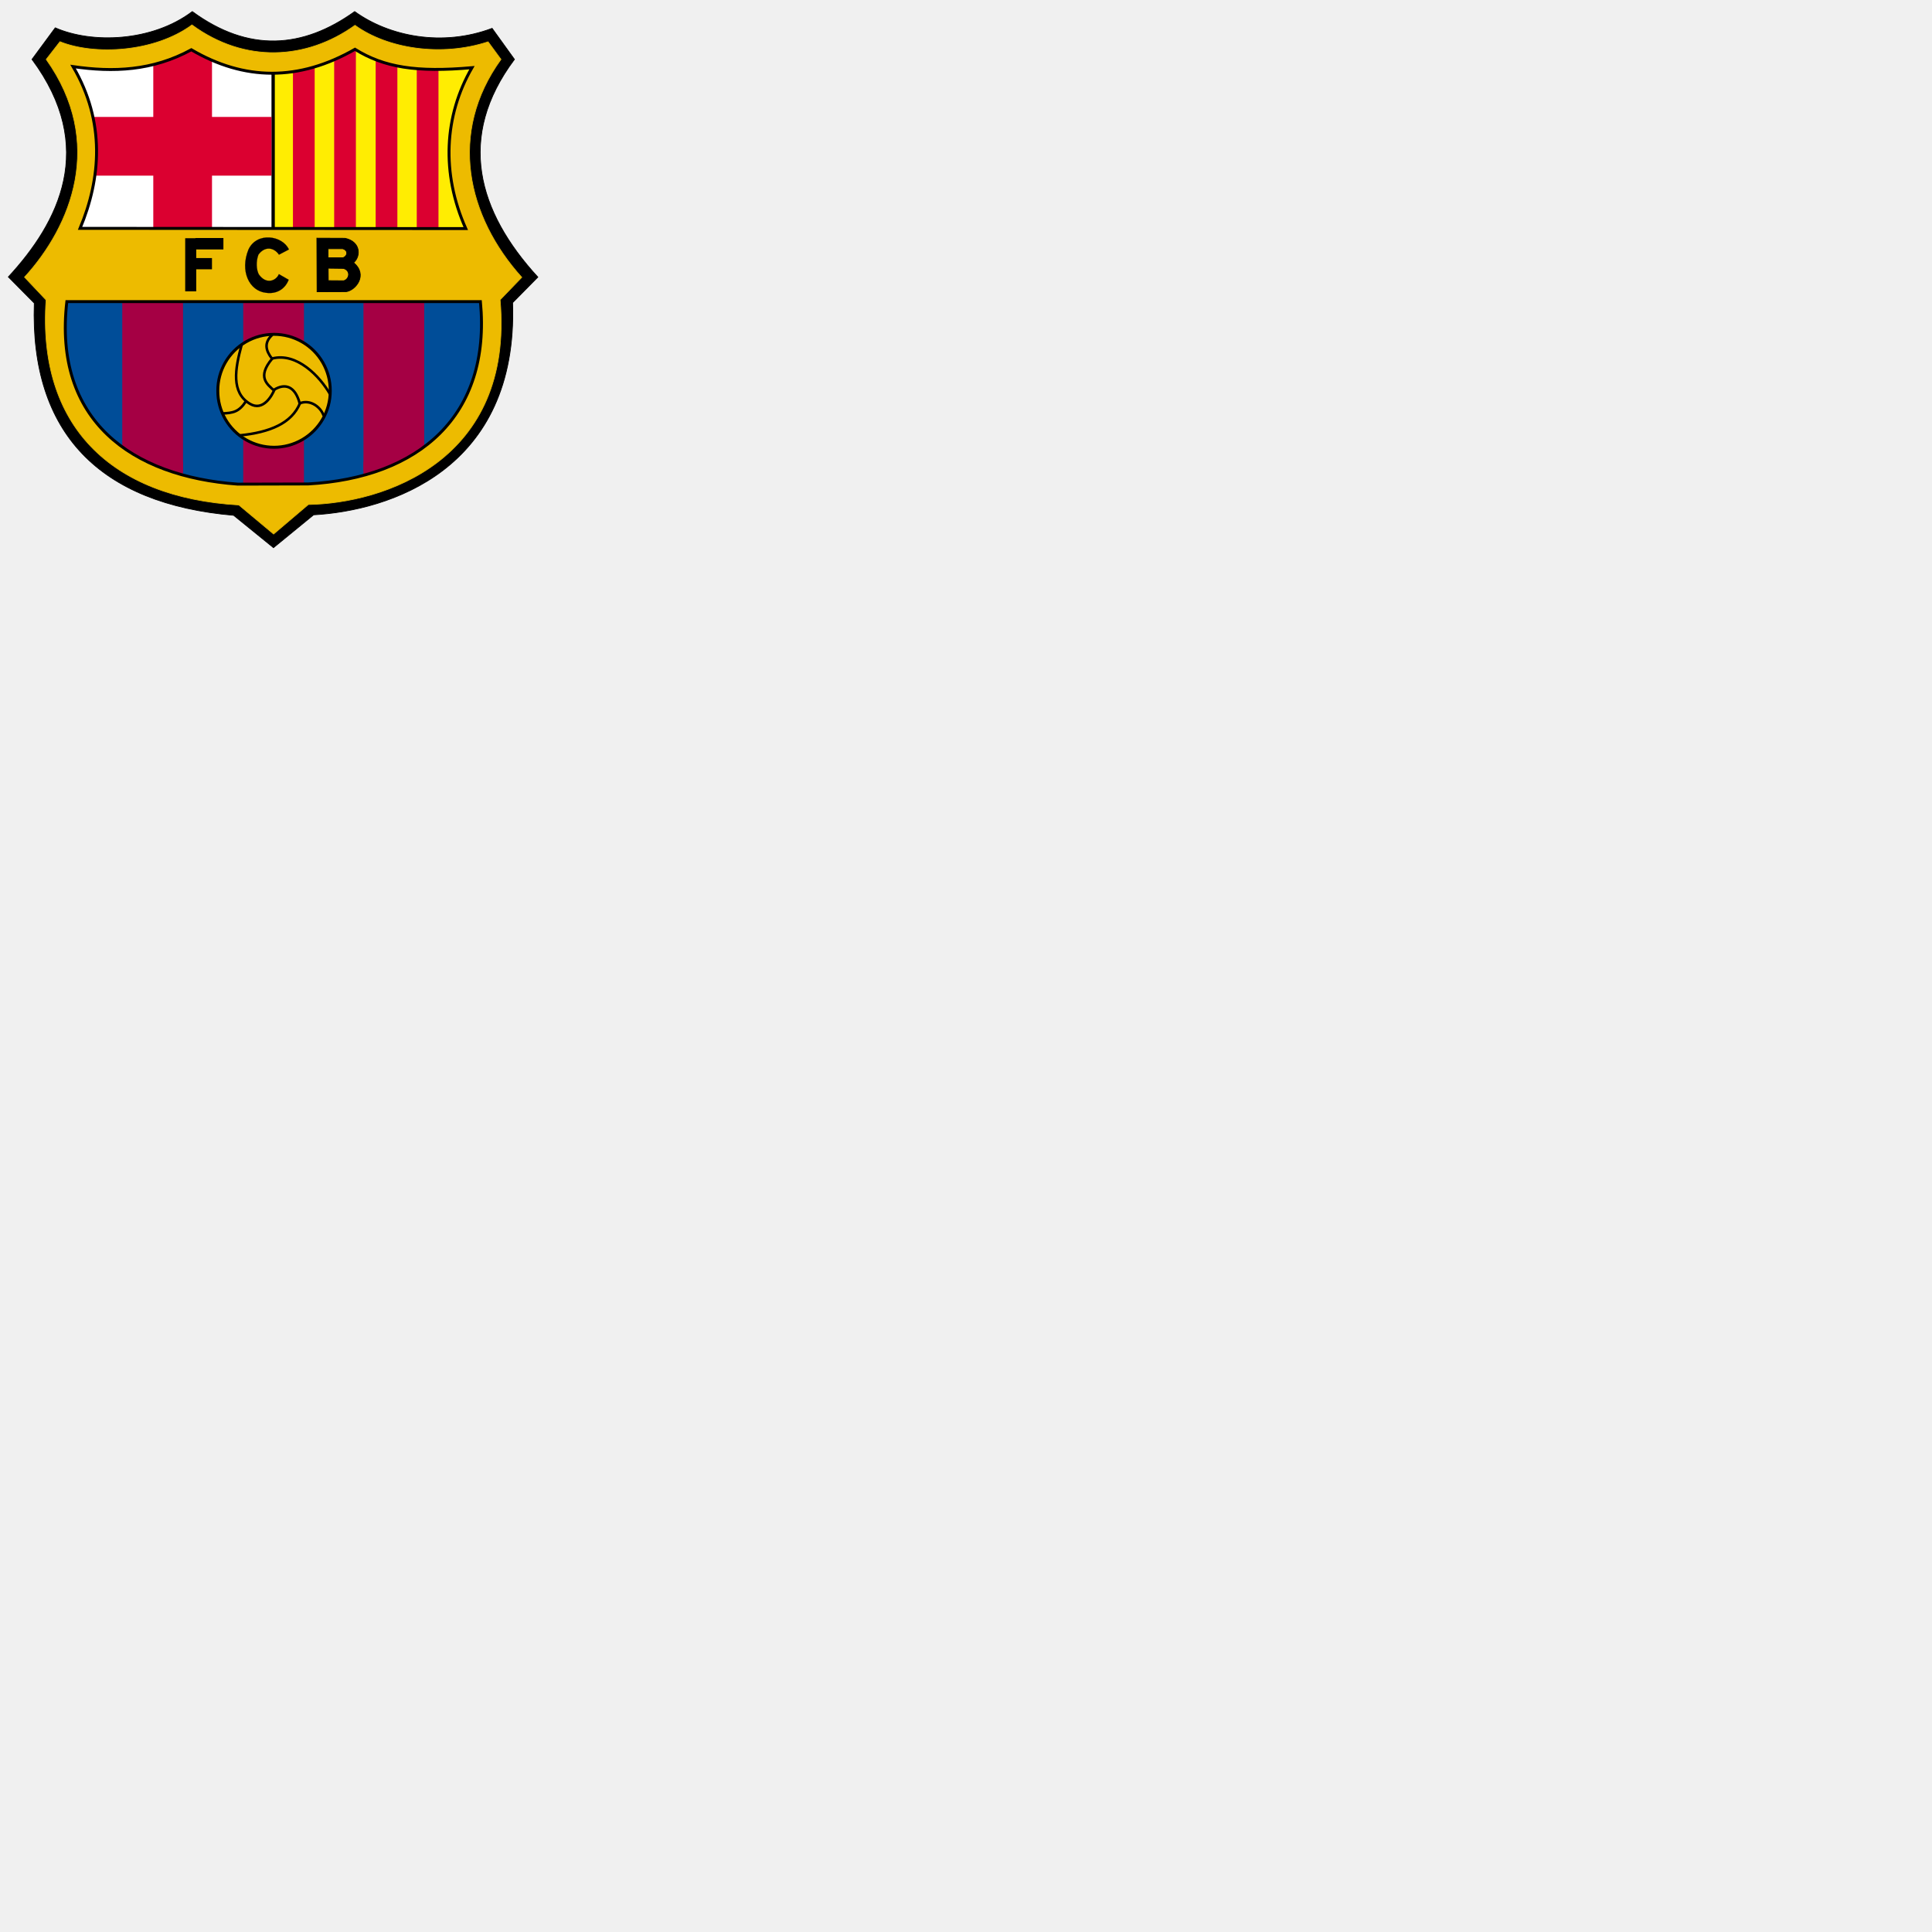
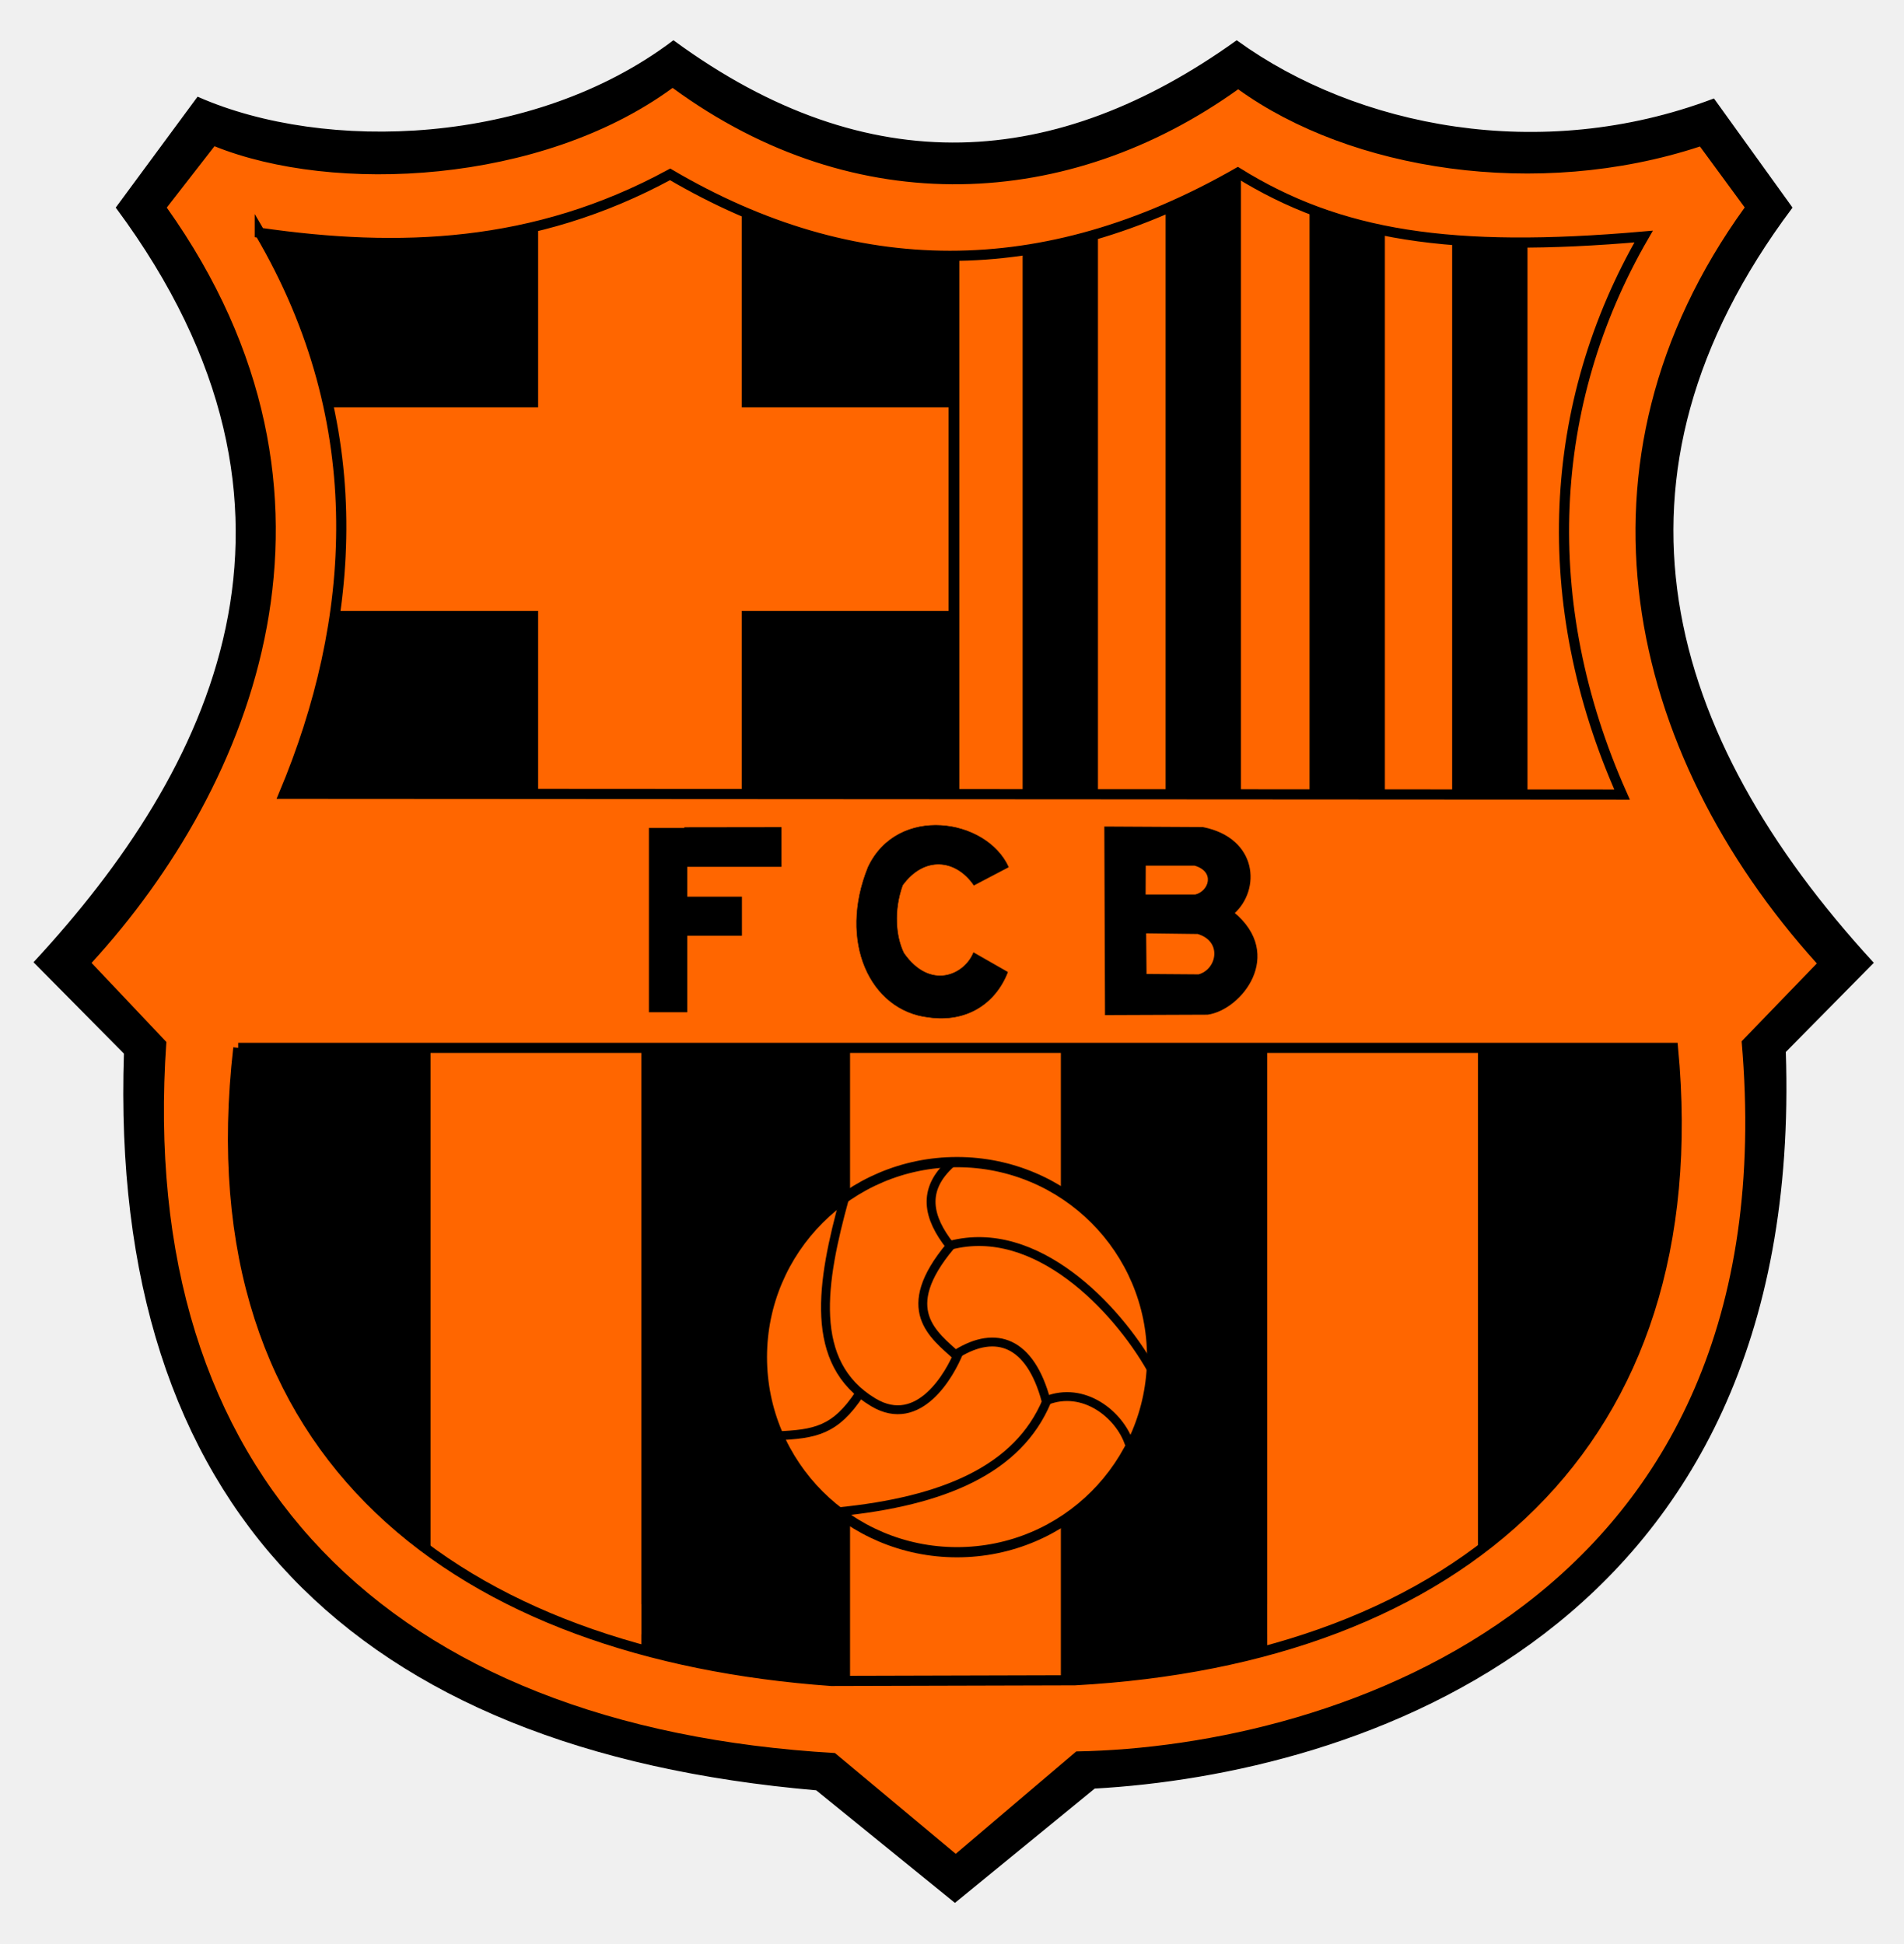
- <svg xmlns="http://www.w3.org/2000/svg" version="1.0" width="500" height="500" id="orange-logo">
+ <svg xmlns="http://www.w3.org/2000/svg" version="1.0" width="142" height="145" id="orange-logo" viewBox="0 0 142 145">
+   <defs id="defs1" />
  <g transform="translate(-112,-91)" id="layer1">
-     <g transform="matrix(0.1892724,0,0,0.1892724,111.6987,62.6039)" id="g2427">
-       <g transform="translate(2.485175,13.59553)" id="g2263">
-         <g id="g2279">
-           <path id="path2239" d="M 74.644,174.448 C 124.725,196.431 206.922,193.828 262.054,152.22 C 339.144,208.704 413.339,202.906 484.081,152.22 C 531.246,186.312 603.861,200.868 671.997,175.164 L 702.542,217.603 C 622.893,324.047 652.376,425.794 734.53,515.335 L 700.032,550.314 C 707.847,779.895 530.034,834.708 427.93,840.398 L 373.033,885.313 L 318.546,841.068 C 136.26,825.325 40.016,729.159 45.97,550.904 L 10.5,515.068 C 79.804,440.105 131.882,337.671 42.855,217.58 L 74.644,174.448 z" style="fill:#000000; fill-opacity:1; fill-rule:evenodd; stroke:#000000; stroke-width:1px; stroke-linecap:butt; stroke-linejoin:miter; stroke-opacity:1" />
-           <path id="path5105" d="m 78.794,546.281 586.549,0 c 15.416,162.311 -87.705,249.979 -244.513,258.598 l -99.643,0.252 C 171.164,794.347 59.392,715.138 78.794,546.281 z" style="fill:#004d98; fill-opacity:1; fill-rule:evenodd; stroke:none" />
-           <rect id="rect6076" width="83.086" height="259.363" x="331.65" y="548.233" style="fill:#a50044; fill-opacity:1; fill-rule:nonzero; stroke:none" />
-           <g transform="translate(-0.132,0)" id="g6100">
-             <rect id="rect6088" width="83.086" height="231.796" x="166.417" y="548.233" style="fill:#a50044; fill-opacity:1; fill-rule:nonzero; stroke:none" />
-             <rect id="rect6092" width="54.117" height="23.877" x="195.386" y="768.152" style="fill:#a50044; fill-opacity:1; fill-rule:nonzero; stroke:none" />
-           </g>
-           <g transform="translate(-0.132,0)" id="g6096">
-             <rect id="rect6090" width="83.086" height="231.796" x="496.203" y="548.233" style="fill:#a50044; fill-opacity:1; fill-rule:nonzero; stroke:none" />
-             <rect id="rect6094" width="54.117" height="23.877" x="496.203" y="768.152" style="fill:#a50044; fill-opacity:1; fill-rule:nonzero; stroke:none" />
-           </g>
-           <path id="path4130" d="M 370.491,228.079 L 370.491,458.453 L 90.499,460.479 L 119.359,349.595 L 83.41,216.94 L 260.621,194.156 L 370.491,228.079 z" style="fill:#ffffff; fill-opacity:1; fill-rule:evenodd; stroke:none; stroke-width:1px; stroke-linecap:butt; stroke-linejoin:miter; stroke-opacity:1" />
-           <path id="path2187" d="m 374.542,228.079 0,230.374 279.993,2.025 L 625.675,349.595 661.623,216.94 484.413,194.156 374.542,228.079 z" style="fill:#ffed02; fill-opacity:1; fill-rule:evenodd; stroke:none" />
-           <rect id="rect2169" width="80.278" height="256.307" x="208.704" y="200.719" style="fill:#db0030; fill-opacity:1; fill-rule:nonzero; stroke:none" />
-           <rect id="rect3143" width="80.278" height="249.801" x="296.322" y="-370.491" transform="matrix(0,1,-1,0,0,0)" style="fill:#db0030; fill-opacity:1; fill-rule:nonzero; stroke:none" />
-           <g transform="translate(-0.132,0)" id="g2174">
-             <rect id="rect4118" width="29.691" height="236.469" x="399.801" y="218.888" style="fill:#db0030; fill-opacity:1; fill-rule:nonzero; stroke:none" />
-             <rect id="rect4120" width="29.691" height="253.966" x="456.163" y="201.949" style="fill:#db0030; fill-opacity:1; fill-rule:nonzero; stroke:none" />
-             <rect id="rect4122" width="29.691" height="240.18" x="512.895" y="216.264" style="fill:#db0030; fill-opacity:1; fill-rule:nonzero; stroke:none" />
-             <rect id="rect4124" width="29.691" height="231.167" x="569.096" y="225.063" style="fill:#db0030; fill-opacity:1; fill-rule:nonzero; stroke:none" />
-           </g>
-           <path id="path4181" d="m 261.587,170.469 c -51.707,37.899 -133.529,41.887 -180.5,22.938 l -18.812,24.219 c 80.707,113.561 34.337,227.81 -29.656,297.781 l 29.469,31.188 C 50.129,717.759 150.017,816.751 325.618,826.938 l 47.594,39.75 47.5,-40.375 c 102.261,-1.764 281.57,-59.115 262.25,-279.969 l 29.625,-30.688 C 637.434,432.31 611.531,318.151 684.149,217.625 L 666.493,193.562 c -64.255,21.117 -137.765,9.412 -182,-22.562 -66.348,47.537 -150.605,52.444 -222.906,-0.531 z M 485.087,203 c 39.892,24.769 83.975,31.818 159.969,25.156 -38.054,65.84 -42.164,144.274 -8.469,220 l -527.375,-0.312 c 28.364,-67.666 34.872,-145.53 -9.594,-221.188 54.813,7.958 108.356,6.051 161.75,-23 C 333.791,246.171 408.297,246.949 485.087,203 z m -394.594,345.844 565.531,0 c 14.863,156.492 -84.563,241.002 -235.75,249.312 l -96.094,0.25 C 179.536,788.008 71.787,711.647 90.493,548.844 z" style="fill:#edbb00; fill-opacity:1; fill-rule:evenodd; stroke:#deb405; stroke-width:0.938px; stroke-linecap:butt; stroke-linejoin:miter; stroke-opacity:1" />
-           <path id="path7096" d="M 99.008,227.48 C 143.474,303.137 136.961,381 108.597,448.666 L 635.96,448.978 C 602.265,373.251 606.389,294.817 644.443,228.977 C 568.449,235.638 524.378,228.597 484.486,203.827 C 407.696,247.776 333.166,246.982 260.742,204.466 C 207.349,233.518 153.821,235.438 99.008,227.48 z" style="fill:none; fill-rule:evenodd; stroke:#000000; stroke-width:4; stroke-linecap:butt; stroke-linejoin:miter; stroke-miterlimit:4; stroke-dasharray:none; stroke-opacity:1" />
-           <path id="path4112" d="M 90.488,548.843 L 656.01,548.843 C 670.873,705.335 571.449,789.86 420.262,798.171 L 324.191,798.414 C 179.546,788.016 71.782,711.646 90.488,548.843 z" style="fill:none; fill-rule:evenodd; stroke:#000000; stroke-width:4; stroke-linecap:butt; stroke-linejoin:miter; stroke-miterlimit:4; stroke-dasharray:none; stroke-opacity:1" />
-           <path id="path4134" d="M 372.697,235.393 L 372.697,449.077" style="fill:none; fill-rule:evenodd; stroke:#000000; stroke-width:4; stroke-linecap:butt; stroke-linejoin:miter; stroke-miterlimit:4; stroke-dasharray:none; stroke-opacity:1" />
-           <g id="g6097">
-             <path id="path2185" d="m 391.554,656.71 a 57.378,57.378 0 1 1 -114.755,0 57.378,57.378 0 1 1 114.755,0 z" transform="matrix(1.340012,0,0,1.340012,-73.9986,-209.211)" style="fill:#edbb00; fill-opacity:1; fill-rule:nonzero; stroke:#000000; stroke-width:3; stroke-linecap:butt; stroke-linejoin:miter; stroke-miterlimit:4; stroke-opacity:1; stroke-dasharray:none; stroke-dashoffset:0" />
-             <g id="g4131" style="stroke-width:3.5; stroke-miterlimit:4; stroke-dasharray:none">
-               <path id="path3158" d="M 329.448,608.159 C 320.473,640.869 314.908,673.075 340.797,688.551 C 358.887,699.365 371.12,677.311 374.509,668.767" style="fill:none; fill-rule:evenodd; stroke:#000000; stroke-width:3.5; stroke-linecap:butt; stroke-linejoin:miter; stroke-miterlimit:4; stroke-dasharray:none; stroke-opacity:1" />
-               <path id="path3160" d="M 302.651,701.792 C 317.807,701.1 325.716,699.854 335.438,685.083" style="fill:none; fill-rule:evenodd; stroke:#000000; stroke-width:3.5; stroke-linecap:butt; stroke-linejoin:miter; stroke-miterlimit:4; stroke-dasharray:none; stroke-opacity:1" />
-             </g>
-             <path id="path4141" d="M 373.871,669.341 C 389.081,659.992 402.609,664.516 408.894,687.92 C 423.697,681.972 437.964,693.397 441.681,704.945" style="fill:none; fill-rule:evenodd; stroke:#000000; stroke-width:3.5; stroke-linecap:butt; stroke-linejoin:miter; stroke-miterlimit:4; stroke-dasharray:none; stroke-opacity:1" />
-             <path id="path4143" d="M 409.209,687.92 C 397.972,715.049 368.417,727.607 326.926,731.742" style="fill:none; fill-rule:evenodd; stroke:#000000; stroke-width:3.5; stroke-linecap:butt; stroke-linejoin:miter; stroke-miterlimit:4; stroke-dasharray:none; stroke-opacity:1" />
-             <path id="path2191" d="M 373.894,670.453 C 364.559,661.905 350.197,652.123 371.12,626.992 C 362.242,615.741 359.823,604.749 371.429,594.318" style="fill:none; fill-rule:evenodd; stroke:#000000; stroke-width:3.5; stroke-linecap:butt; stroke-linejoin:miter; stroke-miterlimit:4; stroke-dasharray:none; stroke-opacity:1" />
-             <path id="path2193" d="M 450.338,675.385 C 436.683,651.247 404.902,617.8 371.12,626.683" style="fill:none; fill-rule:evenodd; stroke:#000000; stroke-width:3.5; stroke-linecap:butt; stroke-linejoin:miter; stroke-miterlimit:4; stroke-dasharray:none; stroke-opacity:1" />
-           </g>
-         </g>
-         <path id="rect2194" d="M 266.3,461.88 L 266.3,462.161 L 252.331,462.161 L 252.331,489.286 L 252.331,504.661 L 252.331,534.817 L 267.425,534.817 L 267.425,504.661 L 288.956,504.661 L 288.956,489.286 L 267.425,489.286 L 267.425,477.505 L 304.581,477.505 L 304.581,461.88 L 266.3,461.88 z" style="fill:#000000; fill-opacity:1; fill-rule:nonzero; stroke:none; stroke-width:3.5; stroke-linecap:butt; stroke-linejoin:miter; stroke-miterlimit:4; stroke-dasharray:none; stroke-dashoffset:0; stroke-opacity:1" />
-         <path id="path3176" d="M 380.569,484.639 L 394.117,477.564 C 385.469,458.444 350.407,453.007 338.873,477.564 C 326.972,506.857 339.622,534.07 362.657,536.722 C 377.293,538.853 388.891,531.688 393.816,518.96 L 380.419,511.283 C 376.851,520.173 363.247,526.292 352.872,511.433 C 349.677,504.794 348.858,494.574 352.421,484.639 C 360.929,472.949 373.366,474.214 380.569,484.639 z" style="fill:#000000; fill-rule:evenodd; stroke:#000000; stroke-width:0.2; stroke-linecap:butt; stroke-linejoin:miter; stroke-miterlimit:4; stroke-dasharray:none; stroke-opacity:1" />
-         <path id="path5116" d="M 432.363,462.067 L 432.644,535.38 L 472.55,535.223 C 485.535,533.405 502.558,512.149 482.613,495.63 C 493.158,486.336 491.836,466.457 470.738,462.223 L 432.363,462.067 z M 447.706,476.505 L 467.581,476.505 C 476.322,479.02 473.728,487.422 467.863,488.848 L 447.706,488.848 L 447.706,476.505 z M 447.863,503.161 L 468.769,503.442 C 479.11,506.52 476.775,518.305 469.081,520.317 L 448.019,520.161 L 447.863,503.161 z" style="fill:#000000; fill-rule:evenodd; stroke:#000000; stroke-width:1px; stroke-linecap:butt; stroke-linejoin:miter; stroke-opacity:1" />
-       </g>
-     </g>
+     <path id="black-outline" d="m 126.77,98.33 c 9.48,4.16 25.04,3.67 35.47,-4.21 14.59,10.69 28.63,9.59 42.02,0 8.93,6.45 22.67,9.21 35.57,4.34 l 5.78,8.03 c -15.08,20.15 -9.49,39.41 6.05,56.35 l -6.53,6.62 c 1.48,43.46 -32.18,53.83 -51.5,54.91 l -10.39,8.5 -10.31,-8.37 c -34.5,-2.98 -52.72,-21.18 -51.59,-54.92 l -6.71,-6.78 c 13.12,-14.19 22.97,-33.58 6.12,-56.31 z" style="display:inline;fill:#000000;fill-opacity:1;fill-rule:evenodd;stroke:#000000;stroke-width:0.189px;stroke-linecap:butt;stroke-linejoin:miter;stroke-opacity:1" />
+     <path id="bottom-blue" d="m 127.56,168.71 h 111.02 c 2.92,30.72 -16.6,47.32 -46.28,48.95 l -18.86,0.05 c -28.4,-2.04 -49.55,-17.03 -45.88,-49 z" style="display:inline;fill:#000000;fill-opacity:1;fill-rule:evenodd;stroke:none;stroke-width:0.189" />
+     <rect id="right-bottom-red-stripe-adjust" width="10.243" height="4.519" x="206.536" y="210.702" style="fill:#ff6600;fill-opacity:1;fill-rule:nonzero;stroke:none;stroke-width:0.189" />
+     <rect id="right-bottom-red-stripe" width="15.726" height="43.874" x="206.536" y="169.075" style="fill:#ff6600;fill-opacity:1;fill-rule:nonzero;stroke:none;stroke-width:0.189" />
+     <rect id="middle-bottom-red-stripe" width="15.726" height="49.092" x="175.416" y="169.075" style="fill:#ff6600;fill-opacity:1;fill-rule:nonzero;stroke:none;stroke-width:0.189" />
+     <rect id="left-bottom-red-stripe-adjust" width="10.243" height="4.519" x="149.6" y="210.702" style="fill:#ff6600;fill-opacity:1;fill-rule:nonzero;stroke:none;stroke-width:0.189" />
+     <rect id="left-bottom-red-stripe" width="15.726" height="43.874" x="144.117" y="169.075" style="fill:#ff6600;fill-opacity:1;fill-rule:nonzero;stroke:none;stroke-width:0.189" />
+     <path id="top-right-fill" d="m 183.53,108.48 v 43.61 l 52.99,0.38 -5.46,-20.99 6.8,-25.11 -33.54,-4.31 z" style="display:inline;fill:#ff6600;fill-opacity:1;fill-rule:evenodd;stroke:none;stroke-width:0.189" />
+     <path id="top-left-fill" d="m 182.77,108.48 v 43.61 l -52.99,0.38 5.46,-20.99 -6.8,-25.11 33.54,-4.31 z" style="display:inline;fill:#000000;fill-opacity:1;fill-rule:evenodd;stroke:none;stroke-width:0.189px;stroke-linecap:butt;stroke-linejoin:miter;stroke-opacity:1" />
+     <rect id="top-left-red-vert" width="15.194" height="48.514" x="152.146" y="103.298" style="fill:#ff6600;fill-opacity:1;fill-rule:nonzero;stroke:none;stroke-width:0.189" />
+     <rect id="top-left-red-hor" width="15.195" height="47.28" x="121.394" y="-182.767" transform="rotate(90)" style="fill:#ff6600;fill-opacity:1;fill-rule:nonzero;stroke:none;stroke-width:0.189" />
+     <rect id="top-right-stripe-4" width="5.62" height="43.755" x="220.333" y="107.906" style="fill:#000000;fill-opacity:1;fill-rule:nonzero;stroke:none;stroke-width:0.189" />
+     <rect id="top-right-stripe-3" width="5.62" height="45.461" x="209.695" y="106.24" style="fill:#000000;fill-opacity:1;fill-rule:nonzero;stroke:none;stroke-width:0.189" />
+     <rect id="top-right-stripe-2" width="5.62" height="48.071" x="198.958" y="103.531" style="fill:#000000;fill-opacity:1;fill-rule:nonzero;stroke:none;stroke-width:0.189" />
+     <rect id="top-right-stripe-1" width="5.62" height="44.759" x="188.29" y="106.737" style="fill:#000000;fill-opacity:1;fill-rule:nonzero;stroke:none;stroke-width:0.189" />
+     <path id="int-fill" d="m 162.16,97.57 c -9.79,7.17 -25.27,7.93 -34.16,4.34 l -3.56,4.58 c 15.28,21.49 6.5,43.12 -5.61,56.36 l 5.58,5.9 c -2.26,32.4 16.64,51.13 49.88,53.06 l 9.01,7.52 8.99,-7.64 c 19.35,-0.33 53.29,-11.19 49.64,-52.99 l 5.61,-5.81 c -14.22,-15.77 -19.13,-37.38 -5.38,-56.41 l -3.34,-4.55 c -12.16,4 -26.08,1.78 -34.45,-4.27 -12.56,9 -28.51,9.93 -42.19,-0.1 z m 42.3,6.16 c 7.55,4.69 15.89,6.02 30.28,4.76 -7.2,12.46 -7.98,27.31 -1.6,41.64 l -99.82,-0.06 c 5.37,-12.81 6.6,-27.55 -1.82,-41.87 10.37,1.51 20.51,1.15 30.61,-4.35 13.71,8.05 27.81,8.19 42.34,-0.12 z m -74.69,65.46 h 107.04 c 2.81,29.62 -16,45.62 -44.62,47.19 l -18.19,0.05 c -27.38,-1.97 -47.77,-16.42 -44.23,-47.24 z" style="display:inline;fill:#ff6600;fill-opacity:1;fill-rule:evenodd;stroke:none;stroke-width:0.178px;stroke-linecap:butt;stroke-linejoin:miter;stroke-opacity:0" />
+     <path id="top-outline" d="m 131.38,108.36 c 8.42,14.32 7.18,29.06 1.82,41.87 l 99.81,0.06 c -6.38,-14.33 -5.6,-29.18 1.61,-41.64 -14.38,1.26 -22.73,-0.07 -30.28,-4.76 -14.53,8.32 -28.64,8.17 -42.35,0.12 -10.11,5.5 -20.24,5.86 -30.61,4.36 z" style="display:inline;fill:none;fill-rule:evenodd;stroke:#000000;stroke-width:0.757;stroke-linecap:butt;stroke-linejoin:miter;stroke-miterlimit:4;stroke-dasharray:none;stroke-opacity:1" />
+     <path id="bottom-outline" d="m 129.77,169.19 h 107.04 c 2.81,29.62 -16,45.62 -44.62,47.19 l -18.18,0.05 c -27.38,-1.97 -47.77,-16.42 -44.23,-47.24 z" style="fill:none;fill-rule:evenodd;stroke:#000000;stroke-width:0.757;stroke-linecap:butt;stroke-linejoin:miter;stroke-miterlimit:4;stroke-dasharray:none;stroke-opacity:1" />
+     <path id="middle-outline" d="m 183.19,109.86 v 40.45" style="fill:none;fill-rule:evenodd;stroke:#000000;stroke-width:0.757;stroke-linecap:butt;stroke-linejoin:miter;stroke-miterlimit:4;stroke-dasharray:none;stroke-opacity:1" />
+     <path id="ball-fill" d="m 197.95,192.27 a 14.55,14.55 0 1 1 -29.11,0 14.55,14.55 0 1 1 29.11,0 z" style="fill:#ff6600;fill-opacity:1;fill-rule:nonzero;stroke:#000000;stroke-width:0.761;stroke-linecap:butt;stroke-linejoin:miter;stroke-miterlimit:4;stroke-dasharray:none;stroke-dashoffset:0;stroke-opacity:1" />
+     <path id="ball6" d="m 175,180.42 c -1.7,6.19 -2.75,12.29 2.15,15.22 3.42,2.05 5.74,-2.13 6.38,-3.74" style="fill:none;fill-rule:evenodd;stroke:#000000;stroke-width:0.662;stroke-linecap:butt;stroke-linejoin:miter;stroke-miterlimit:4;stroke-dasharray:none;stroke-opacity:1" />
+     <path id="ball5" d="m 169.93,198.14 c 2.87,-0.13 4.37,-0.37 6.21,-3.16" style="fill:none;fill-rule:evenodd;stroke:#000000;stroke-width:0.662;stroke-linecap:butt;stroke-linejoin:miter;stroke-miterlimit:4;stroke-dasharray:none;stroke-opacity:1" />
+     <path id="ball4" d="m 183.41,192 c 2.88,-1.77 5.44,-0.91 6.63,3.52 2.8,-1.13 5.5,1.04 6.21,3.22" style="fill:none;fill-rule:evenodd;stroke:#000000;stroke-width:0.662;stroke-linecap:butt;stroke-linejoin:miter;stroke-miterlimit:4;stroke-dasharray:none;stroke-opacity:1" />
+     <path id="ball3" d="m 190.1,195.52 c -2.13,5.14 -7.72,7.51 -15.57,8.29" style="fill:none;fill-rule:evenodd;stroke:#000000;stroke-width:0.662;stroke-linecap:butt;stroke-linejoin:miter;stroke-miterlimit:4;stroke-dasharray:none;stroke-opacity:1" />
+     <path id="ball2" d="m 183.41,192.21 c -1.77,-1.62 -4.49,-3.47 -0.52,-8.23 -1.68,-2.13 -2.14,-4.21 0.06,-6.18" style="fill:none;fill-rule:evenodd;stroke:#000000;stroke-width:0.662;stroke-linecap:butt;stroke-linejoin:miter;stroke-miterlimit:4;stroke-dasharray:none;stroke-opacity:1" />
+     <path id="ball1" d="m 197.88,193.14 c -2.59,-4.57 -8.6,-10.9 -14.99,-9.22" style="fill:none;fill-rule:evenodd;stroke:#000000;stroke-width:0.662;stroke-linecap:butt;stroke-linejoin:miter;stroke-miterlimit:4;stroke-dasharray:none;stroke-opacity:1" />
+     <path id="text-b" d="m 194.48,152.77 0.05,13.88 7.55,-0.03 c 2.46,-0.34 5.68,-4.37 1.9,-7.49 1.99,-1.76 1.75,-5.52 -2.25,-6.32 z m 2.9,2.73 h 3.76 c 1.65,0.48 1.16,2.07 0.05,2.34 h -3.82 z m 0.03,5.05 3.96,0.05 c 1.96,0.58 1.52,2.81 0.06,3.2 l -3.99,-0.03 z" style="fill:#000000;fill-rule:evenodd;stroke:#000000;stroke-width:0.189px;stroke-linecap:butt;stroke-linejoin:miter;stroke-opacity:1" />
+     <path id="text-c" d="m 184.67,157.04 2.56,-1.34 c -1.64,-3.62 -8.27,-4.65 -10.46,0 -2.25,5.54 0.14,10.7 4.5,11.2 2.77,0.4 4.96,-0.95 5.9,-3.36 l -2.54,-1.45 c -0.68,1.68 -3.25,2.84 -5.21,0.03 -0.61,-1.26 -0.76,-3.19 -0.09,-5.07 1.61,-2.21 3.97,-1.97 5.33,0 z" style="fill:#000000;fill-rule:evenodd;stroke:#000000;stroke-width:0.038;stroke-linecap:butt;stroke-linejoin:miter;stroke-miterlimit:4;stroke-dasharray:none;stroke-opacity:1" />
+     <path id="text-f" d="m 163.05,152.73 v 0.05 h -2.64 v 5.13 2.91 5.71 h 2.86 v -5.71 h 4.08 v -2.91 h -4.08 v -2.23 h 7.03 v -2.96 z" style="fill:#000000;fill-opacity:1;fill-rule:nonzero;stroke:none;stroke-width:0.662;stroke-linecap:butt;stroke-linejoin:miter;stroke-miterlimit:4;stroke-dasharray:none;stroke-dashoffset:0;stroke-opacity:1" />
  </g>
</svg>
